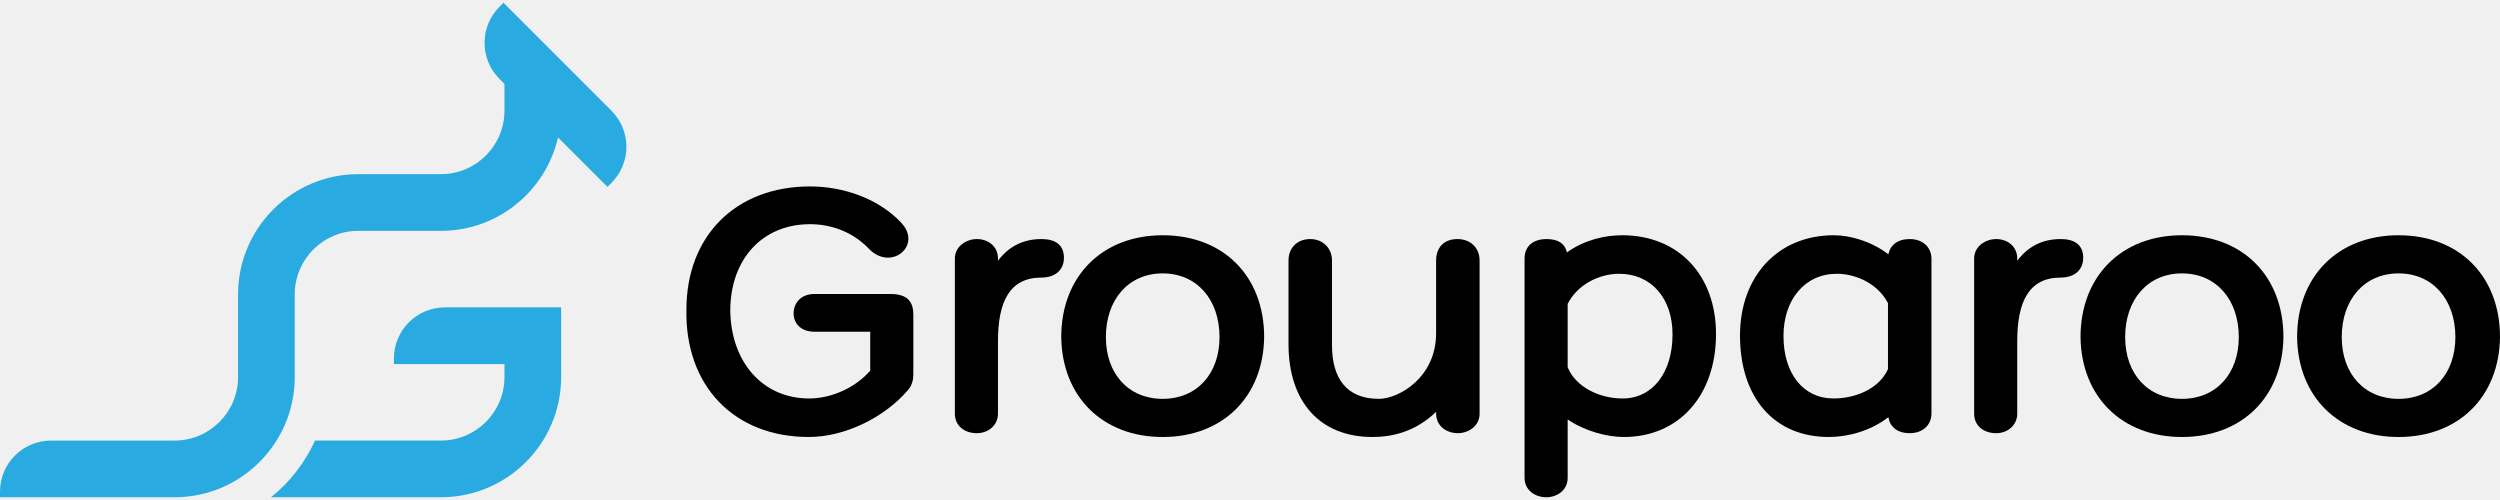
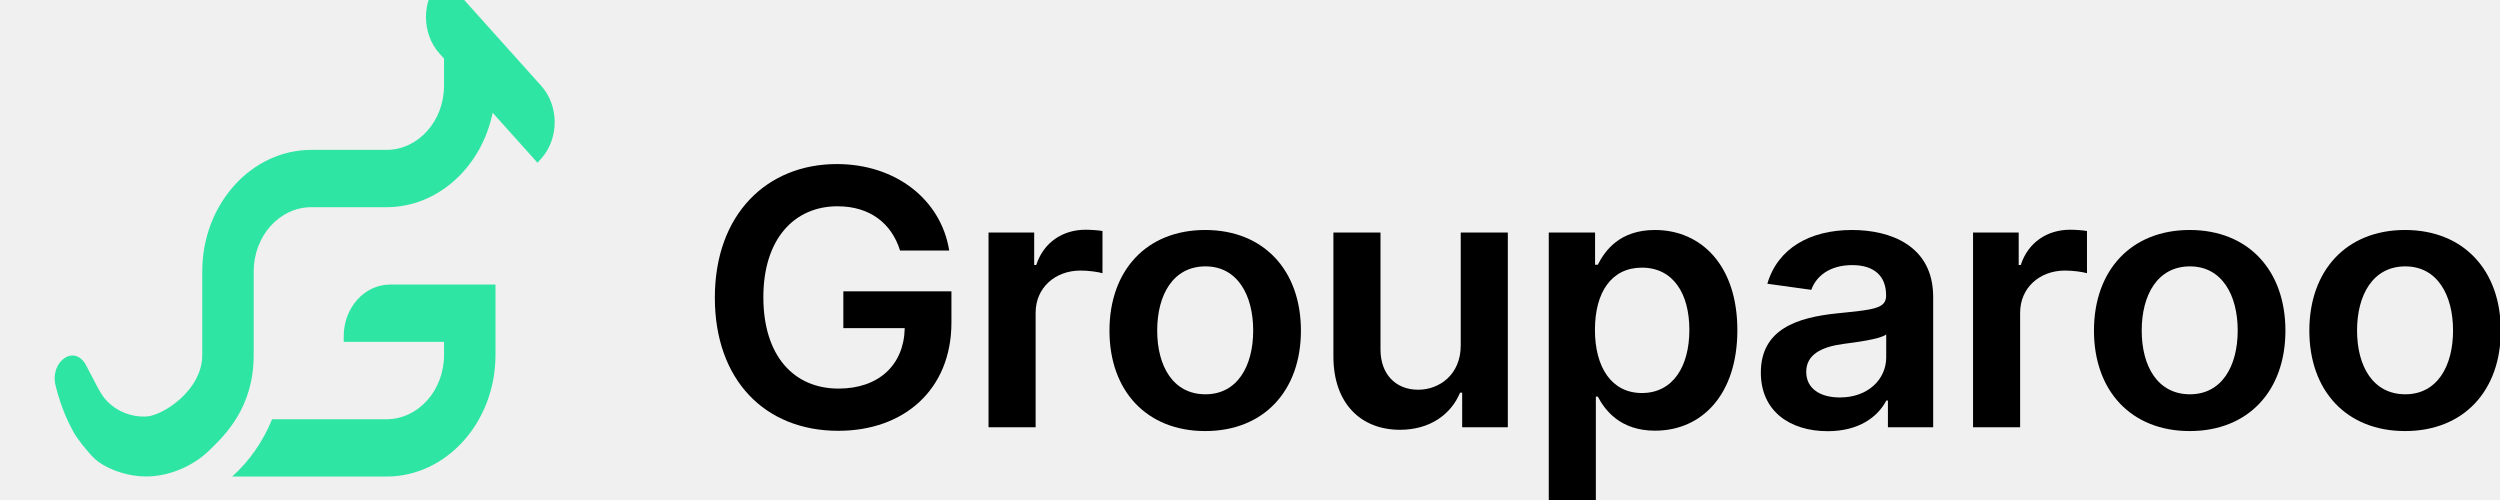
- <svg xmlns="http://www.w3.org/2000/svg" width="680px" height="136px" viewBox="0 0 680 136" version="1.1">
-   <g id="Page-1" stroke="none" stroke-width="1" fill="none" fill-rule="evenodd">
-     <g id="grouparoo" transform="translate(-160, -432)">
-       <g id="Group-24" transform="translate(160, 432)">
-         <g id="wordmark" transform="translate(186.6962, 50.71)" fill="#000000">
-           <path d="M60.175,55.497 C53.849,62.861 43.059,68.153 33.308,68.153 C12.873,68.153 -0.405,54.148 0.009,33.506 C0.009,13.382 13.494,2.84217094e-14 33.619,2.84217094e-14 C42.749,2.84217094e-14 52.293,3.319 58.412,9.855 C64.325,16.077 55.613,23.236 49.595,16.908 C45.133,12.24 39.222,10.269 33.619,10.269 C20.654,10.269 11.938,19.813 11.938,33.816 C12.148,47.717 20.654,57.675 33.412,57.675 C39.429,57.675 45.965,54.772 50.009,50.103 L50.009,39.521 L34.864,39.521 C30.923,39.521 29.16,37.032 29.16,34.542 C29.16,31.847 31.027,29.252 34.864,29.252 L55.509,29.252 C60.279,29.252 61.731,31.535 61.731,34.854 L61.731,51.14 C61.731,52.488 61.42,54.148 60.175,55.497" id="Fill-2" />
-           <path d="M102.696,19.396 C102.696,22.716 100.309,24.79 96.575,24.79 C87.862,24.79 84.75,31.429 84.75,42.115 L84.75,61.825 C84.75,64.937 82.155,67.115 79.043,67.115 C75.413,67.115 73.028,64.937 73.028,61.825 L73.028,19.604 C73.028,16.284 76.14,14.313 79.043,14.313 C81.948,14.313 84.75,16.181 84.75,19.604 L84.75,20.227 C87.758,16.181 91.803,14.313 96.575,14.313 C100.309,14.313 102.696,15.87 102.696,19.396" id="Fill-4" />
-           <path d="M145.014,40.974 C145.014,30.808 138.893,23.652 129.558,23.652 C120.221,23.652 114.102,30.808 114.102,40.974 C114.102,50.933 120.221,57.779 129.558,57.779 C138.893,57.779 145.014,50.933 145.014,40.974 M157.152,40.974 C156.943,57.261 145.845,68.154 129.558,68.154 C113.271,68.154 102.171,57.261 101.964,40.974 C101.964,24.48 113.064,13.279 129.558,13.279 C146.156,13.279 157.152,24.48 157.152,40.974" id="Fill-6" />
-           <path d="M215.751,20.124 L215.751,61.825 C215.751,65.249 212.639,67.115 209.839,67.115 C206.83,67.115 203.925,65.249 203.925,61.722 L203.925,61.306 C198.221,66.805 191.893,68.153 186.603,68.153 C172.183,68.153 163.78,58.402 163.78,42.944 L163.78,20.124 C163.78,16.908 165.958,14.314 169.694,14.314 C173.221,14.314 175.605,16.908 175.605,20.124 L175.605,43.153 C175.605,52.178 179.547,57.778 188.366,57.778 C193.656,57.778 203.925,52.074 203.925,39.937 L203.925,20.124 C203.925,16.805 205.896,14.314 209.735,14.314 C213.366,14.314 215.751,16.805 215.751,20.124" id="Fill-8" />
-           <path d="M268.233,40.249 C268.233,30.394 262.425,23.755 253.712,23.755 C248.212,23.755 242.3,26.764 239.707,31.95 L239.707,49.169 C241.886,54.562 248.316,57.675 254.644,57.675 C262.839,57.675 268.233,50.621 268.233,40.249 M280.058,40.145 C280.058,56.847 269.997,68.153 254.955,68.153 C250.289,68.153 244.271,66.494 239.707,63.382 L239.707,79.252 C239.707,82.675 236.801,84.542 233.898,84.542 C230.889,84.542 227.984,82.675 227.984,79.252 L227.984,19.604 C227.984,16.285 230.265,14.314 234.002,14.314 C237.114,14.314 238.981,15.56 239.499,17.944 C244.271,14.521 249.872,13.278 254.541,13.278 C269.893,13.278 280.058,24.169 280.058,40.145" id="Fill-10" />
-           <path d="M326.835,49.689 L326.835,31.742 C324.24,26.66 318.327,23.754 312.933,23.754 C304.22,23.754 298.409,30.807 298.409,40.663 C298.409,50.932 303.806,57.674 312.001,57.674 C318.119,57.674 324.448,54.979 326.835,49.689 M338.66,19.708 L338.66,61.721 C338.66,64.937 336.273,67.115 332.747,67.115 C329.323,67.115 327.353,65.352 326.939,62.757 C322.167,66.494 315.941,68.153 310.755,68.153 C295.714,68.153 286.584,57.26 286.584,40.559 C286.584,24.479 296.854,13.278 312.105,13.278 C316.564,13.278 322.374,14.938 326.939,18.464 C327.457,15.973 329.427,14.314 332.747,14.314 C336.273,14.314 338.66,16.494 338.66,19.708" id="Fill-12" />
-           <path d="M379.939,19.396 C379.939,22.716 377.551,24.79 373.818,24.79 C365.104,24.79 361.992,31.429 361.992,42.115 L361.992,61.825 C361.992,64.937 359.398,67.115 356.286,67.115 C352.655,67.115 350.27,64.937 350.27,61.825 L350.27,19.604 C350.27,16.284 353.382,14.313 356.286,14.313 C359.191,14.313 361.992,16.181 361.992,19.604 L361.992,20.227 C365.001,16.181 369.045,14.313 373.818,14.313 C377.551,14.313 379.939,15.87 379.939,19.396" id="Fill-14" />
-           <path d="M422.256,40.974 C422.256,30.808 416.135,23.652 406.801,23.652 C397.464,23.652 391.345,30.808 391.345,40.974 C391.345,50.933 397.464,57.779 406.801,57.779 C416.135,57.779 422.256,50.933 422.256,40.974 M434.395,40.974 C434.186,57.261 423.087,68.154 406.801,68.154 C390.514,68.154 379.413,57.261 379.206,40.974 C379.206,24.48 390.307,13.279 406.801,13.279 C423.399,13.279 434.395,24.48 434.395,40.974" id="Fill-16" />
-           <path d="M481.167,40.974 C481.167,30.808 475.049,23.652 465.712,23.652 C456.375,23.652 450.256,30.808 450.256,40.974 C450.256,50.933 456.375,57.779 465.712,57.779 C475.049,57.779 481.167,50.933 481.167,40.974 M493.304,40.974 C493.097,57.261 481.998,68.154 465.712,68.154 C449.425,68.154 438.324,57.261 438.117,40.974 C438.117,24.48 449.218,13.279 465.712,13.279 C482.31,13.279 493.304,24.48 493.304,40.974" id="Fill-18" />
-         </g>
-         <g id="icon" transform="translate(-0.0002, 0.7481)" fill="#29ABE2">
-           <path d="M166.32,29.371 L136.949,-2.84217094e-14 L135.859,1.09 C130.449,6.499 130.449,15.301 135.859,20.711 L137.214,22.066 L137.214,29.359 C137.214,38.879 129.467,46.625 119.948,46.625 L97.436,46.625 C79.414,46.625 64.753,61.287 64.753,79.309 L64.753,101.82 C64.753,111.34 57.007,119.087 47.487,119.087 L13.874,119.087 C6.224,119.087 0,125.31 0,132.962 L0,134.504 L47.487,134.504 C65.508,134.504 80.17,119.843 80.17,101.82 L80.17,79.309 C80.17,69.789 87.916,62.042 97.436,62.042 L119.948,62.042 C135.465,62.042 148.465,51.163 151.786,36.638 L165.23,50.082 L166.32,48.992 C171.73,43.582 171.73,34.781 166.32,29.371" id="Fill-20" />
-           <path d="M107.15,96.731 L107.15,98.273 L137.214,98.273 L137.214,101.82 C137.214,111.339 129.467,119.086 119.948,119.086 L85.685,119.086 C82.946,125.122 78.823,130.397 73.716,134.503 L119.948,134.503 C137.97,134.503 152.631,119.842 152.631,101.82 L152.631,82.855 L121.024,82.855 C113.374,82.855 107.15,89.08 107.15,96.731" id="Fill-22" />
-         </g>
-       </g>
-     </g>
+ <svg xmlns="http://www.w3.org/2000/svg" width="1360" height="272" viewBox="0 0 1360 272" fill="none">
+   <g clip-path="url(#clip0_24_80)">
+     <path fill-rule="evenodd" clip-rule="evenodd" d="M241.072 -12.75L294.385 46.646C304.205 57.586 304.205 75.384 294.385 86.324L292.406 88.529L268.003 61.341C261.975 90.715 238.378 112.715 210.212 112.715H169.35C152.069 112.715 138.009 128.381 138.009 147.633V193.156C138.009 221.489 122.7 236.402 114.161 244.719C114.047 244.83 113.935 244.94 113.823 245.048C105.358 253.299 92.308 259.192 79.61 259.192C66.912 259.192 55.978 253.692 51.745 249.763C47.512 245.834 41.814 238.369 40.105 235.226C37.756 230.904 33.404 222.653 30.229 209.688C27.055 196.722 40.458 186.9 46.807 198.686C48.435 201.709 49.739 204.241 50.854 206.408C54.088 212.69 55.743 215.904 59.152 219.117C63.737 223.439 70.792 226.975 79.61 226.582C88.428 226.189 110.025 212.408 110.025 193.156V147.633C110.025 111.188 136.637 81.538 169.35 81.538H210.212C227.491 81.538 241.553 65.873 241.553 46.621V31.873L239.093 29.133C229.273 18.192 229.273 0.393 239.093 -10.546L241.072 -12.75ZM186.982 185.984V182.865C186.982 167.393 198.28 154.805 212.166 154.805H269.537V193.157C269.537 229.602 242.925 259.25 210.212 259.25H126.294C135.564 250.947 143.048 240.279 148.02 228.073H210.212C227.491 228.073 241.553 212.406 241.553 193.157V185.984H186.982Z" fill="#2FE5A4" />
+     <path d="M489.63 136.286H516.375C511.917 108.561 487.294 89.25 455.243 89.25C417.318 89.25 388.875 116.423 388.875 161.941C388.875 206.632 416.043 234.358 456.021 234.358C491.893 234.358 517.578 211.874 517.578 175.459V158.493H458.781V178.493H492.175C491.753 198.632 477.955 211.391 456.163 211.391C431.893 211.391 415.265 193.666 415.265 161.666C415.265 129.872 432.176 112.216 455.596 112.216C473.072 112.216 484.959 121.32 489.63 136.286Z" fill="black" />
+     <path d="M537.763 232.426H563.376V170.148C563.376 156.7 573.778 147.182 587.858 147.182C592.174 147.182 597.55 147.941 599.745 148.631V125.665C597.41 125.251 593.377 124.975 590.546 124.975C578.094 124.975 567.692 131.872 563.731 144.148H562.598V126.492H537.763V232.426Z" fill="black" />
+     <path d="M655.624 234.496C687.465 234.496 707.701 212.632 707.701 179.873C707.701 147.045 687.465 125.113 655.624 125.113C623.785 125.113 603.549 147.045 603.549 179.873C603.549 212.632 623.785 234.496 655.624 234.496ZM655.766 214.494C638.148 214.494 629.516 199.184 629.516 179.804C629.516 160.424 638.148 144.907 655.766 144.907C673.102 144.907 681.734 160.424 681.734 179.804C681.734 199.184 673.102 214.494 655.766 214.494Z" fill="black" />
+     <path d="M794.644 187.873C794.644 204.011 782.827 212.011 771.507 212.011C759.195 212.011 750.988 203.528 750.988 190.08V126.492H725.373V193.942C725.373 219.391 740.233 233.805 761.6 233.805C777.873 233.805 789.338 225.46 794.289 213.598H795.422V232.426H820.257V126.492H794.644V187.873Z" fill="black" />
+     <path d="M842.528 272.151H868.141V215.736H869.203C873.237 223.461 881.656 234.287 900.335 234.287C925.949 234.287 945.123 214.494 945.123 179.597C945.123 144.286 925.382 125.113 900.265 125.113C881.091 125.113 873.094 136.355 869.203 144.01H867.718V126.492H842.528V272.151ZM867.646 179.459C867.646 158.907 876.703 145.596 893.188 145.596C910.241 145.596 919.016 159.734 919.016 179.459C919.016 199.322 910.099 213.805 893.188 213.805C876.845 213.805 867.646 200.011 867.646 179.459Z" fill="black" />
+     <path d="M994.266 234.564C1011.32 234.564 1021.51 226.771 1026.18 217.874H1027.03V232.426H1051.65V161.528C1051.65 133.527 1028.23 125.113 1007.5 125.113C984.642 125.113 967.096 135.044 961.435 154.355L985.35 157.666C987.897 150.424 995.114 144.217 1007.64 144.217C1019.52 144.217 1026.03 150.148 1026.03 160.562V160.976C1026.03 168.148 1018.32 168.493 999.147 170.493C978.063 172.7 957.897 178.838 957.897 202.701C957.897 223.529 973.535 234.564 994.266 234.564ZM1000.92 216.219C990.233 216.219 982.591 211.46 982.591 202.287C982.591 192.701 991.151 188.701 1002.62 187.114C1009.34 186.218 1022.78 184.563 1026.1 181.942V194.425C1026.1 206.218 1016.34 216.219 1000.92 216.219Z" fill="black" />
+     <path d="M1073.34 232.426H1098.95V170.148C1098.95 156.7 1109.35 147.182 1123.43 147.182C1127.75 147.182 1133.12 147.941 1135.32 148.631V125.665C1132.98 125.251 1128.95 124.975 1126.12 124.975C1113.67 124.975 1103.27 131.872 1099.3 144.148H1098.17V126.492H1073.34V232.426Z" fill="black" />
+     <path d="M1191.2 234.496C1223.04 234.496 1243.27 212.632 1243.27 179.873C1243.27 147.045 1223.04 125.113 1191.2 125.113C1159.36 125.113 1139.12 147.045 1139.12 179.873C1139.12 212.632 1159.36 234.496 1191.2 234.496ZM1191.34 214.494C1173.72 214.494 1165.09 199.184 1165.09 179.804C1165.09 160.424 1173.72 144.907 1191.34 144.907C1208.67 144.907 1217.31 160.424 1217.31 179.804C1217.31 199.184 1208.67 214.494 1191.34 214.494Z" fill="black" />
+     <path d="M1308.35 234.496C1340.19 234.496 1360.43 212.632 1360.43 179.873C1360.43 147.045 1340.19 125.113 1308.35 125.113C1276.51 125.113 1256.28 147.045 1256.28 179.873C1256.28 212.632 1276.51 234.496 1308.35 234.496ZM1308.49 214.494C1290.88 214.494 1282.24 199.184 1282.24 179.804C1282.24 160.424 1290.88 144.907 1308.49 144.907C1325.83 144.907 1334.46 160.424 1334.46 179.804C1334.46 199.184 1325.83 214.494 1308.49 214.494Z" fill="black" />
  </g>
+   <defs>
+     <clipPath id="clip0_24_80">
+       <rect width="1360" height="272" fill="white" />
+     </clipPath>
+   </defs>
</svg>
